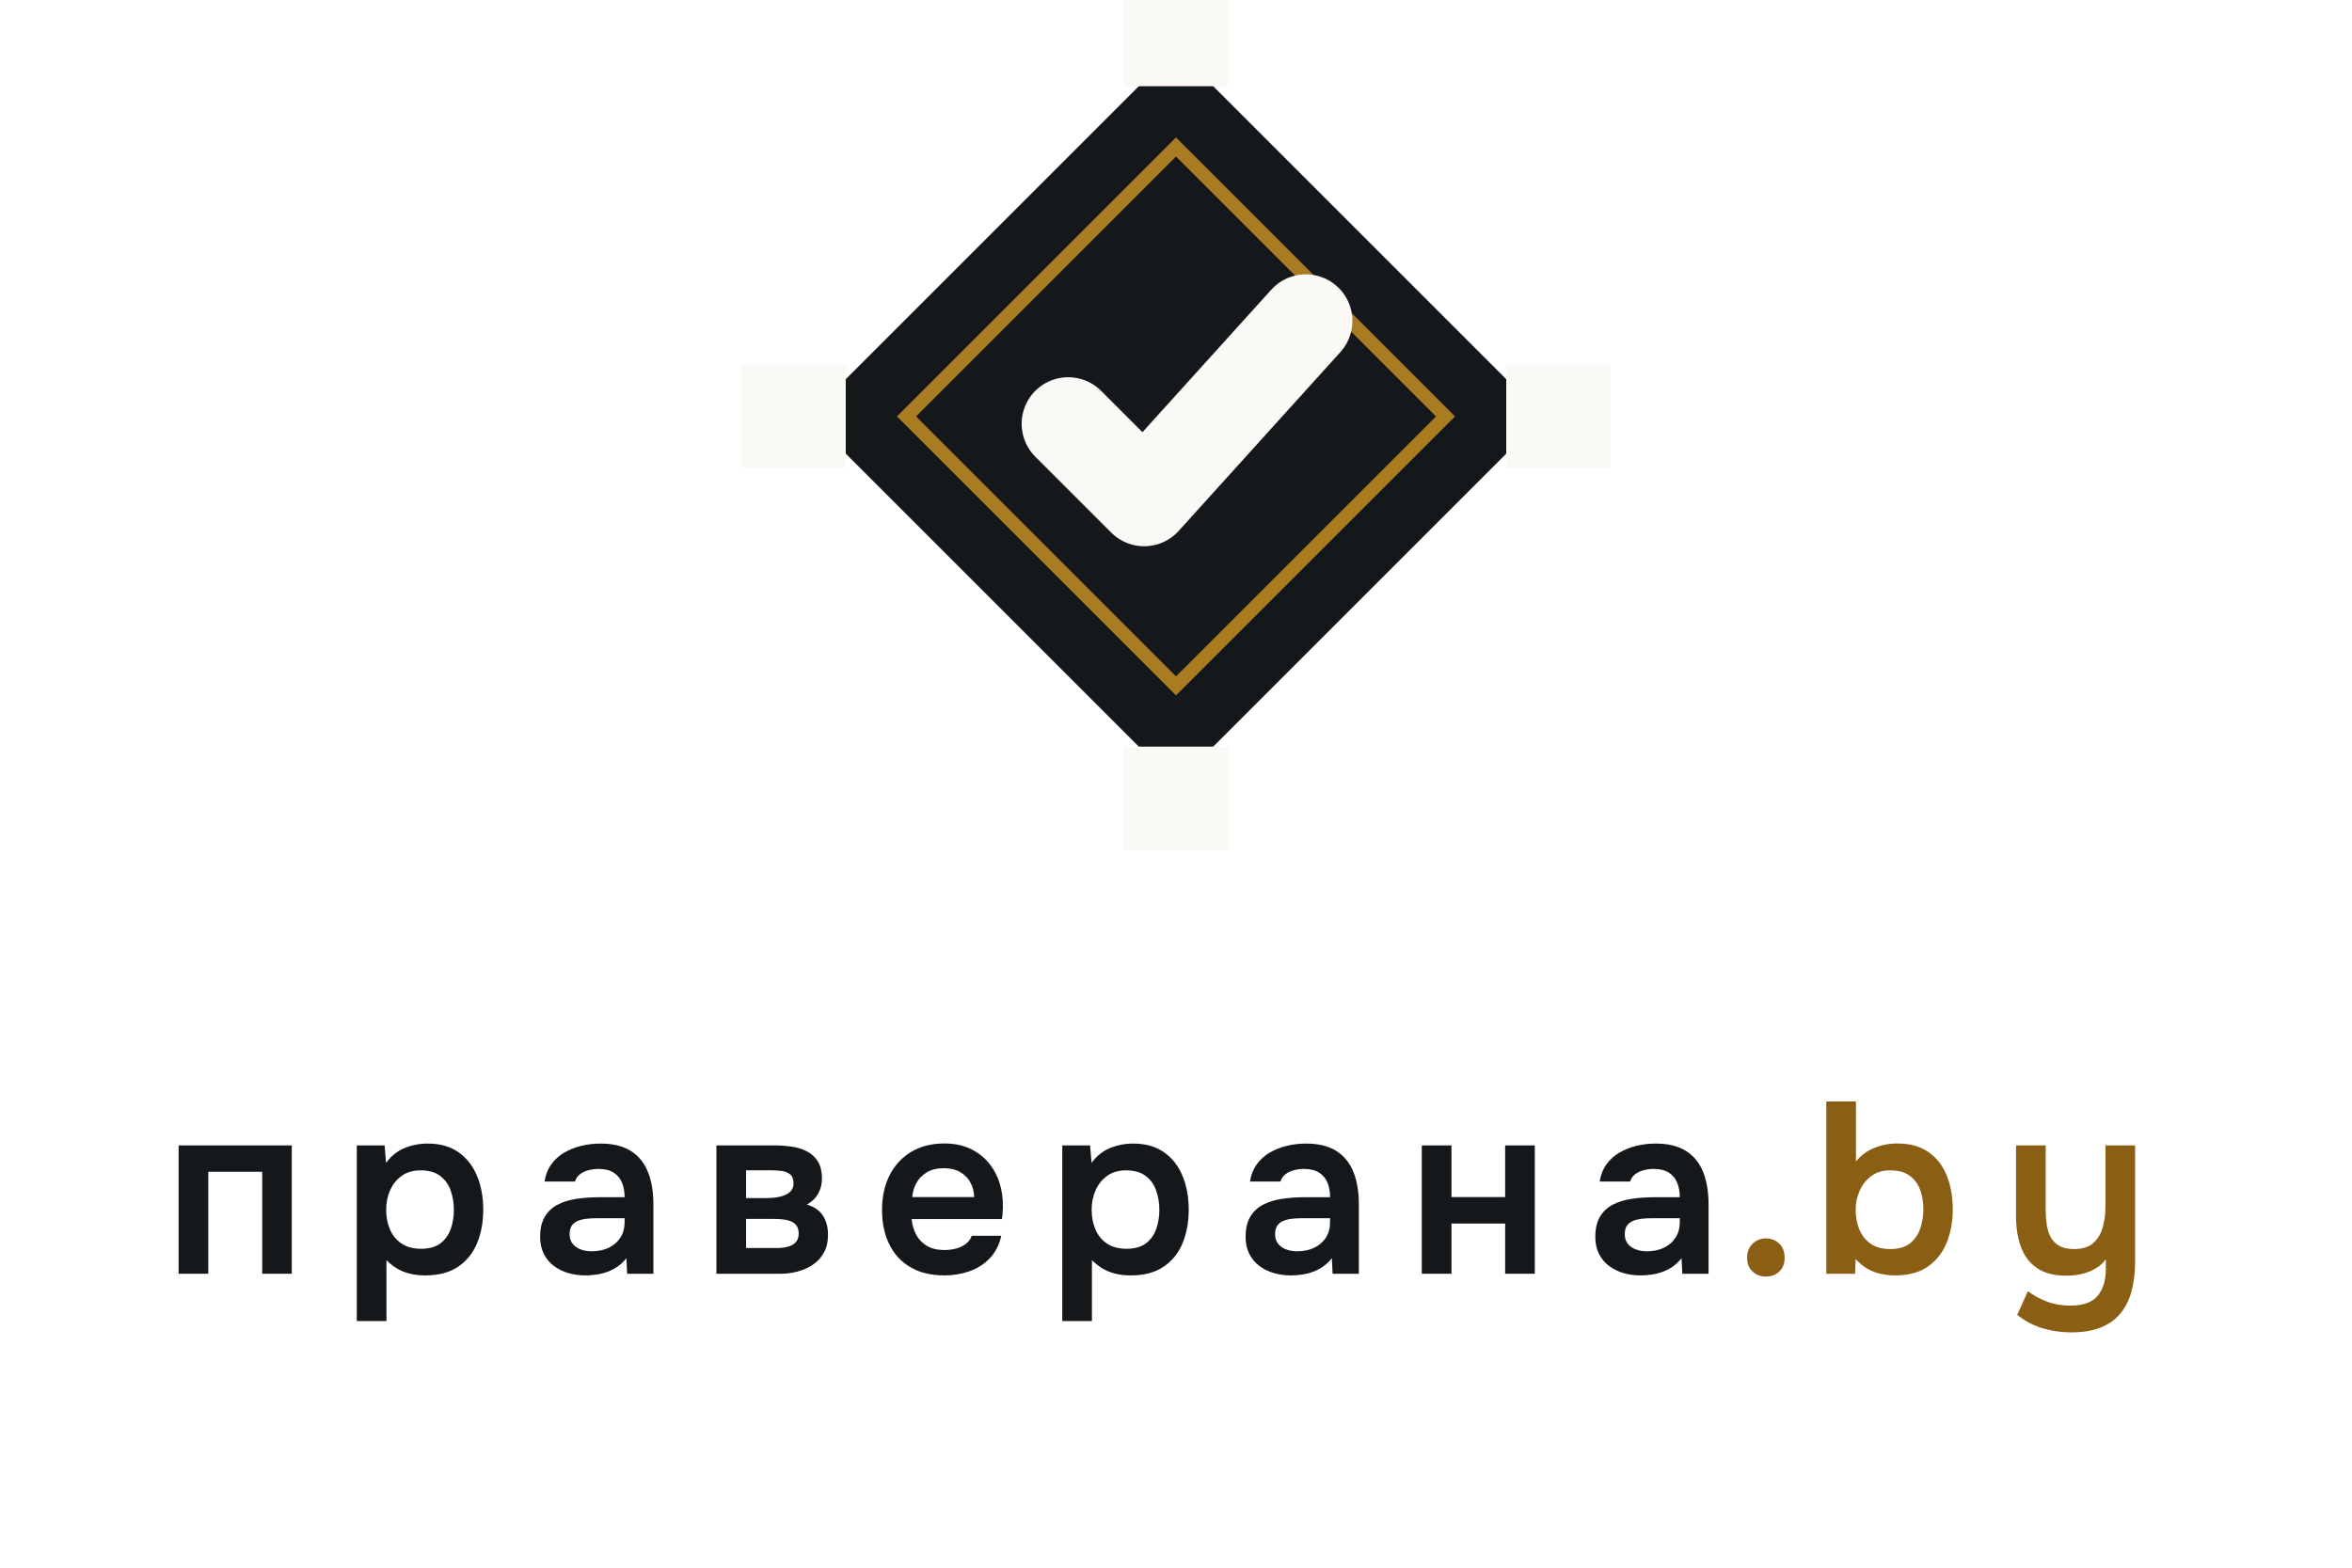
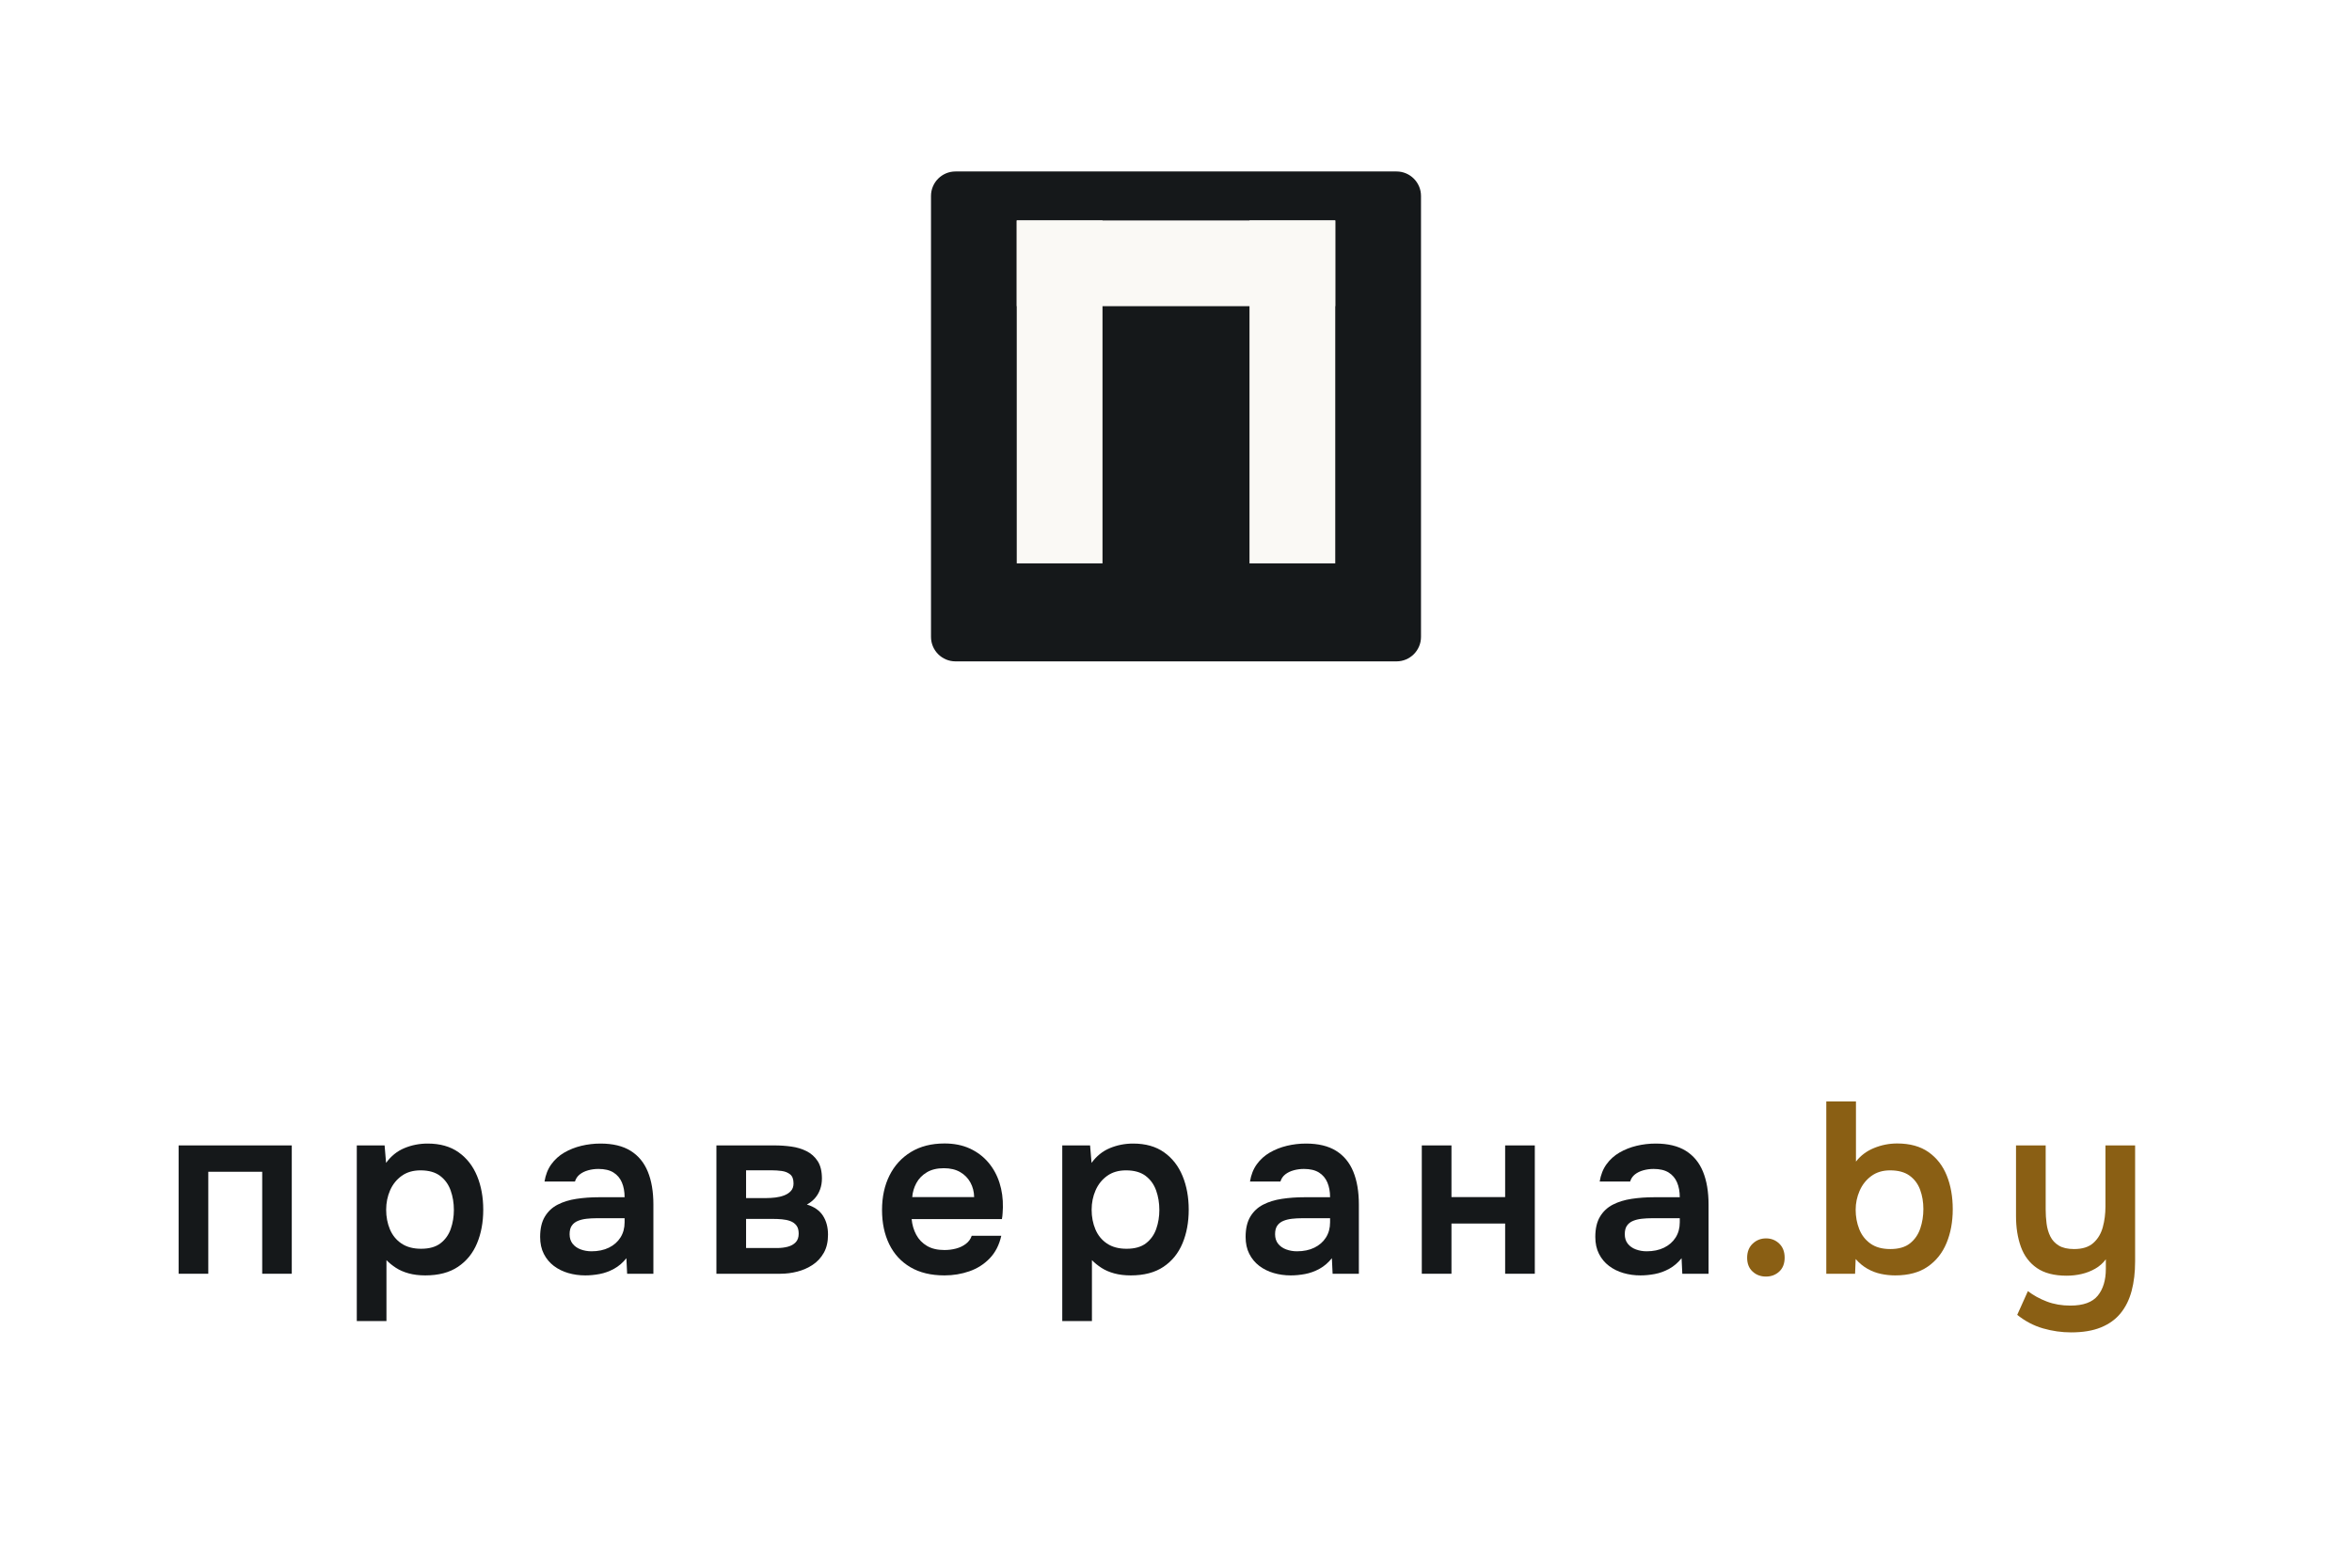
<svg xmlns="http://www.w3.org/2000/svg" viewBox="0 0 192 128" role="img" aria-label="Праверана.by">
  <g transform="translate(64 2)">
-     <path d="M32.0 2.0 L62.0 32.0 L32.0 62.0 L2.0 32.0 Z" fill="#15181a" />
-     <path d="M27.76 -3.44 L36.24 -3.44 L36.24 5.04 L27.76 5.04 Z" fill="#faf9f5" />
-     <path d="M58.96 27.76 L67.44 27.76 L67.44 36.24 L58.96 36.24 Z" fill="#faf9f5" />
-     <path d="M27.76 58.96 L36.24 58.96 L36.24 67.44 L27.76 67.44 Z" fill="#faf9f5" />
-     <path d="M-3.44 27.76 L5.04 27.76 L5.04 36.24 L-3.44 36.24 Z" fill="#faf9f5" />
-     <path d="M32.0 10.0 L54.0 32.0 L32.0 54.0 L10.0 32.0 Z" fill="none" stroke="#a97c22" stroke-width="1.1" />
-     <path d="M23.2 32.6 L29.4 38.8 L42.6 24.2" fill="none" stroke="#faf9f5" stroke-width="7.6" stroke-linecap="round" stroke-linejoin="round" />
+     <rect x="12" y="12" width="40" height="40" rx="2" fill="#15181a" />
+     <rect x="19" y="16" width="26" height="7" fill="#faf9f5" />
+     <rect x="19" y="16" width="7" height="28" fill="#faf9f5" />
+     <rect x="38" y="16" width="7" height="28" fill="#faf9f5" />
  </g>
  <g transform="translate(13.4079 104) scale(0.764706)">
    <path d="M59 0V527H523.601V0H402.199V418.798H180.802V0Z" transform="translate(0.0 0) scale(0.026 -0.026)" fill="#15181a" />
    <path d="M59 -194.4V527H173.202L179.202 455.201Q209.802 497.401 254.702 516Q299.602 534.6 350.001 534.6Q426.401 534.6 477.001 498.7Q527.601 462.8 552.901 401.4Q578.201 340 578.201 263Q578.201 186 552.601 124.8Q527.001 63.6 474.401 28.4Q421.801 -6.8 340.401 -6.8Q302.401 -6.8 272.201 1.5Q242.001 9.8 219.602 24.4Q197.202 39 180.802 55.8V-194.4ZM323 102.602Q373.8 102.602 403 125.302Q432.199 148.002 444.899 184.401Q457.599 220.801 457.599 261.8Q457.599 304.999 444.299 342.199Q430.999 379.398 401 401.998Q371 424.598 320.6 424.598Q275.001 424.598 243.501 402.098Q212.001 379.599 195.802 342.699Q179.602 305.799 179.602 262.8Q179.602 219.001 195.002 182.401Q210.401 145.802 242.401 124.202Q274.401 102.602 323 102.602Z" transform="translate(19.02 0) scale(0.026 -0.026)" fill="#15181a" />
    <path d="M226.399 -6.8Q189.799 -6.8 156.399 2.9Q122.999 12.6 97.099 32.3Q71.199 52 56.099 81.7Q41 111.4 41 151.2Q41 202.2 60.3 234.401Q79.6 266.601 113 283.801Q146.401 301 190.201 307.6Q234.001 314.2 282.002 314.2H387.799Q387.799 348.8 376.699 374.899Q365.599 400.999 342.199 415.699Q318.8 430.398 280.4 430.398Q258.6 430.398 238.301 424.798Q218.001 419.198 203.801 407.998Q189.601 396.799 184.001 378.799H58.999Q65.599 419.999 86.899 449.499Q108.199 479 140.199 497.6Q172.2 516.2 210.4 525.4Q248.6 534.6 289 534.6Q364.6 534.6 412.401 504.9Q460.201 475.2 483.101 419.3Q506.001 363.4 506.001 284.2V0H398.199L395.199 63.8Q372.799 35.8 344.199 20.2Q315.599 4.6 285.299 -1.1Q254.999 -6.8 226.399 -6.8ZM252 92.201Q292.8 92.201 323.299 107.101Q353.799 122.001 370.799 148.801Q387.799 175.601 387.799 211.2V227.999H272.6Q251.6 227.999 231.7 225.799Q211.801 223.599 196.001 217.099Q180.201 210.599 171.102 197.7Q162.002 184.8 162.002 162.4Q162.002 138.801 174.401 123.201Q186.801 107.601 207.601 99.901Q228.401 92.201 252 92.201Z" transform="translate(39.06 0) scale(0.026 -0.026)" fill="#15181a" />
    <path d="M59 0V527H298.202Q332.402 527 366.502 522.3Q400.602 517.6 428.902 503.5Q457.202 489.4 474.702 462.6Q492.202 435.8 492.202 391.2Q492.202 366.8 484.602 346.1Q477.002 325.4 463.302 310Q449.602 294.6 430.402 284.2Q475.602 270.6 496.401 238.4Q517.201 206.2 517.201 160.4Q517.201 116.8 500.101 86.3Q483.001 55.8 454.501 36.8Q426 17.8 391.5 8.9Q357 0 322.201 0ZM180.802 105.602H307.401Q332 105.602 352.2 111.002Q372.4 116.402 384.599 129.302Q396.799 142.201 396.799 164.801Q396.799 186.4 387.299 198.5Q377.8 210.6 362.3 216.3Q346.801 222 328.001 223.6Q309.201 225.2 290.602 225.2H180.802ZM180.802 310.801H265.002Q281.802 310.801 300.902 313.001Q320.001 315.201 337.101 321.701Q354.2 328.2 364.9 340Q375.599 351.8 375.599 370.999Q375.599 397.199 361.5 408.299Q347.4 419.398 326.801 422.098Q306.201 424.798 285.801 424.798H180.802Z" transform="translate(57.41 0) scale(0.026 -0.026)" fill="#15181a" />
    <path d="M295.4 -6.8Q212.6 -6.8 155.4 26.9Q98.2 60.6 68.6 121.2Q39 181.8 39 261.8Q39 342.4 69.7 403.7Q100.4 465 157.8 500Q215.2 535 295.6 535Q354.2 535 399.3 514.3Q444.4 493.6 475.3 457.2Q506.2 420.801 521.3 373.401Q536.401 326 535.201 272Q534.601 259.8 534.001 248.2Q533.401 236.6 531.2 224.4H160.602Q163.802 189.2 179.401 160.201Q195.001 131.201 223.601 114.301Q252.2 97.402 295 97.402Q320.2 97.402 343.1 103.502Q365.999 109.602 383.299 122.802Q400.599 136.001 407.199 155.801H528.601Q515.801 99.201 481.001 63.1Q446.201 27 397.6 10.1Q349 -6.8 295.4 -6.8ZM417.199 314.801Q416.599 347.8 401.799 374.799Q386.999 401.799 359.699 417.599Q332.4 433.399 292.6 433.399Q250.801 433.399 222.701 416.399Q194.601 399.399 180.001 372.399Q165.402 345.4 163.002 314.801Z" transform="translate(75.61 0) scale(0.026 -0.026)" fill="#15181a" />
    <path d="M59 -194.4V527H173.202L179.202 455.201Q209.802 497.401 254.702 516Q299.602 534.6 350.001 534.6Q426.401 534.6 477.001 498.7Q527.601 462.8 552.901 401.4Q578.201 340 578.201 263Q578.201 186 552.601 124.8Q527.001 63.6 474.401 28.4Q421.801 -6.8 340.401 -6.8Q302.401 -6.8 272.201 1.5Q242.001 9.8 219.602 24.4Q197.202 39 180.802 55.8V-194.4ZM323 102.602Q373.8 102.602 403 125.302Q432.199 148.002 444.899 184.401Q457.599 220.801 457.599 261.8Q457.599 304.999 444.299 342.199Q430.999 379.398 401 401.998Q371 424.598 320.6 424.598Q275.001 424.598 243.501 402.098Q212.001 379.599 195.802 342.699Q179.602 305.799 179.602 262.8Q179.602 219.001 195.002 182.401Q210.401 145.802 242.401 124.202Q274.401 102.602 323 102.602Z" transform="translate(94.33 0) scale(0.026 -0.026)" fill="#15181a" />
    <path d="M226.399 -6.8Q189.799 -6.8 156.399 2.9Q122.999 12.6 97.099 32.3Q71.199 52 56.099 81.7Q41 111.4 41 151.2Q41 202.2 60.3 234.401Q79.6 266.601 113 283.801Q146.401 301 190.201 307.6Q234.001 314.2 282.002 314.2H387.799Q387.799 348.8 376.699 374.899Q365.599 400.999 342.199 415.699Q318.8 430.398 280.4 430.398Q258.6 430.398 238.301 424.798Q218.001 419.198 203.801 407.998Q189.601 396.799 184.001 378.799H58.999Q65.599 419.999 86.899 449.499Q108.199 479 140.199 497.6Q172.2 516.2 210.4 525.4Q248.6 534.6 289 534.6Q364.6 534.6 412.401 504.9Q460.201 475.2 483.101 419.3Q506.001 363.4 506.001 284.2V0H398.199L395.199 63.8Q372.799 35.8 344.199 20.2Q315.599 4.6 285.299 -1.1Q254.999 -6.8 226.399 -6.8ZM252 92.201Q292.8 92.201 323.299 107.101Q353.799 122.001 370.799 148.801Q387.799 175.601 387.799 211.2V227.999H272.6Q251.6 227.999 231.7 225.799Q211.801 223.599 196.001 217.099Q180.201 210.599 171.102 197.7Q162.002 184.8 162.002 162.4Q162.002 138.801 174.401 123.201Q186.801 107.601 207.601 99.901Q228.401 92.201 252 92.201Z" transform="translate(114.37 0) scale(0.026 -0.026)" fill="#15181a" />
    <path d="M59 0V527H180.802V314.801H401.199V527H523.001V0H401.199V206.199H180.802V0Z" transform="translate(132.71 0) scale(0.026 -0.026)" fill="#15181a" />
    <path d="M226.399 -6.8Q189.799 -6.8 156.399 2.9Q122.999 12.6 97.099 32.3Q71.199 52 56.099 81.7Q41 111.4 41 151.2Q41 202.2 60.3 234.401Q79.6 266.601 113 283.801Q146.401 301 190.201 307.6Q234.001 314.2 282.002 314.2H387.799Q387.799 348.8 376.699 374.899Q365.599 400.999 342.199 415.699Q318.8 430.398 280.4 430.398Q258.6 430.398 238.301 424.798Q218.001 419.198 203.801 407.998Q189.601 396.799 184.001 378.799H58.999Q65.599 419.999 86.899 449.499Q108.199 479 140.199 497.6Q172.2 516.2 210.4 525.4Q248.6 534.6 289 534.6Q364.6 534.6 412.401 504.9Q460.201 475.2 483.101 419.3Q506.001 363.4 506.001 284.2V0H398.199L395.199 63.8Q372.799 35.8 344.199 20.2Q315.599 4.6 285.299 -1.1Q254.999 -6.8 226.399 -6.8ZM252 92.201Q292.8 92.201 323.299 107.101Q353.799 122.001 370.799 148.801Q387.799 175.601 387.799 211.2V227.999H272.6Q251.6 227.999 231.7 225.799Q211.801 223.599 196.001 217.099Q180.201 210.599 171.102 197.7Q162.002 184.8 162.002 162.4Q162.002 138.801 174.401 123.201Q186.801 107.601 207.601 99.901Q228.401 92.201 252 92.201Z" transform="translate(151.7 0) scale(0.026 -0.026)" fill="#15181a" />
    <path d="M136.201 -11.6Q103.8 -11.6 81.4 9.0Q59 29.6 59 65.601Q59 102.001 81.8 123.602Q104.6 145.202 136.601 145.202Q168.601 145.202 190.801 123.802Q213.002 102.401 213.002 66.001Q213.002 29.6 190.801 9.0Q168.601 -11.6 136.201 -11.6Z" transform="translate(167.44 0) scale(0.026 -0.026)" fill="#8a5f14" />
    <path d="M342.002 -6.8Q312.802 -6.8 283.702 -0.7Q254.602 5.4 228.102 20.4Q201.602 35.4 179.602 60.4L177.202 0H59V707.4H180.802V460.601Q209.602 497.8 255.302 516.4Q301.002 535 350.001 535Q428.401 535 478.801 499.5Q529.201 464 553.701 403.1Q578.201 342.2 578.201 264.6Q578.201 188 552.801 126.5Q527.401 65 475.401 29.1Q423.401 -6.8 342.002 -6.8ZM321.8 101.402Q373.4 101.402 402.8 124.902Q432.199 148.402 444.899 186.001Q457.599 223.601 457.599 265.8Q457.599 308.599 444.299 344.799Q430.999 380.999 401 402.798Q371 424.598 321 424.598Q275.401 424.598 243.701 401.198Q212.001 377.799 195.802 340.599Q179.602 303.4 179.602 262.8Q179.602 220.601 194.102 183.601Q208.602 146.601 240.101 124.002Q271.601 101.402 321.8 101.402Z" transform="translate(175.89 0) scale(0.026 -0.026)" fill="#8a5f14" />
    <path d="M288.2 -240.8Q229.6 -240.8 172.7 -224.4Q115.799 -208 66.799 -168.801L110.6 -71.399Q144.799 -97.598 188.499 -114.198Q232.199 -130.798 284.999 -130.798Q364.199 -130.798 397.399 -90.099Q430.599 -49.399 430.599 20.001V59.399Q412.999 35.599 386.899 20.7Q360.799 5.8 330.799 -1.1Q300.8 -8 269.8 -8Q193 -8 147.4 23.6Q101.8 55.2 81.8 110.6Q61.8 166 61.8 237.2V527H183.602V263.6Q183.602 234.801 187.302 205.901Q191.002 177.001 202.602 153.402Q214.202 129.802 237.601 115.602Q261.001 101.402 300.401 101.402Q351.4 101.402 379.3 126.402Q407.2 151.402 418.099 191.201Q428.999 231.001 428.999 276V527H550.801V50.403Q550.801 -16.598 536.501 -70.398Q522.201 -124.199 491.201 -162.199Q460.201 -200.2 410.201 -220.5Q360.201 -240.8 288.2 -240.8Z" transform="translate(196.07 0) scale(0.026 -0.026)" fill="#8a5f14" />
  </g>
</svg>
